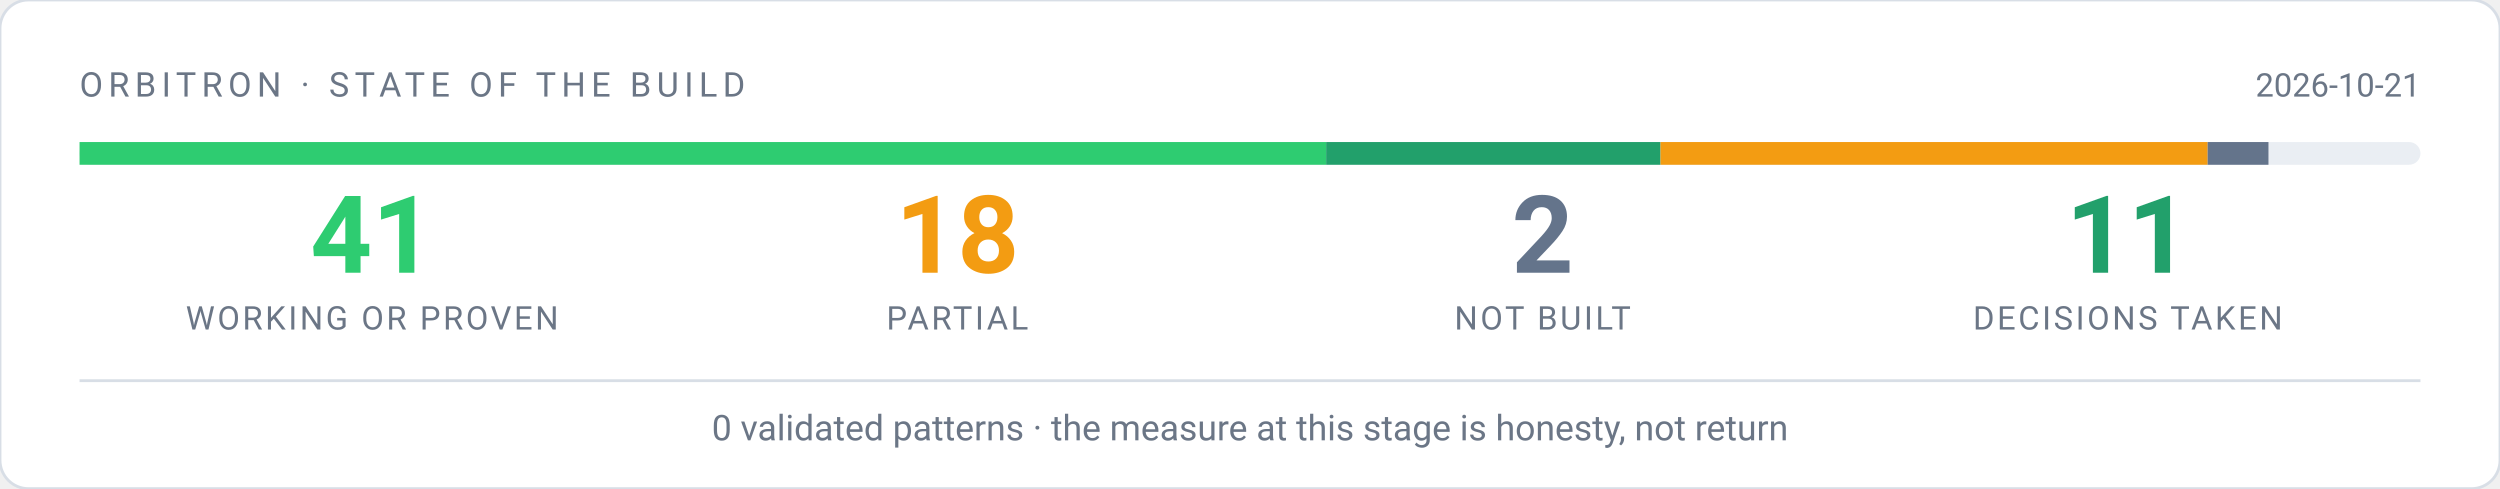
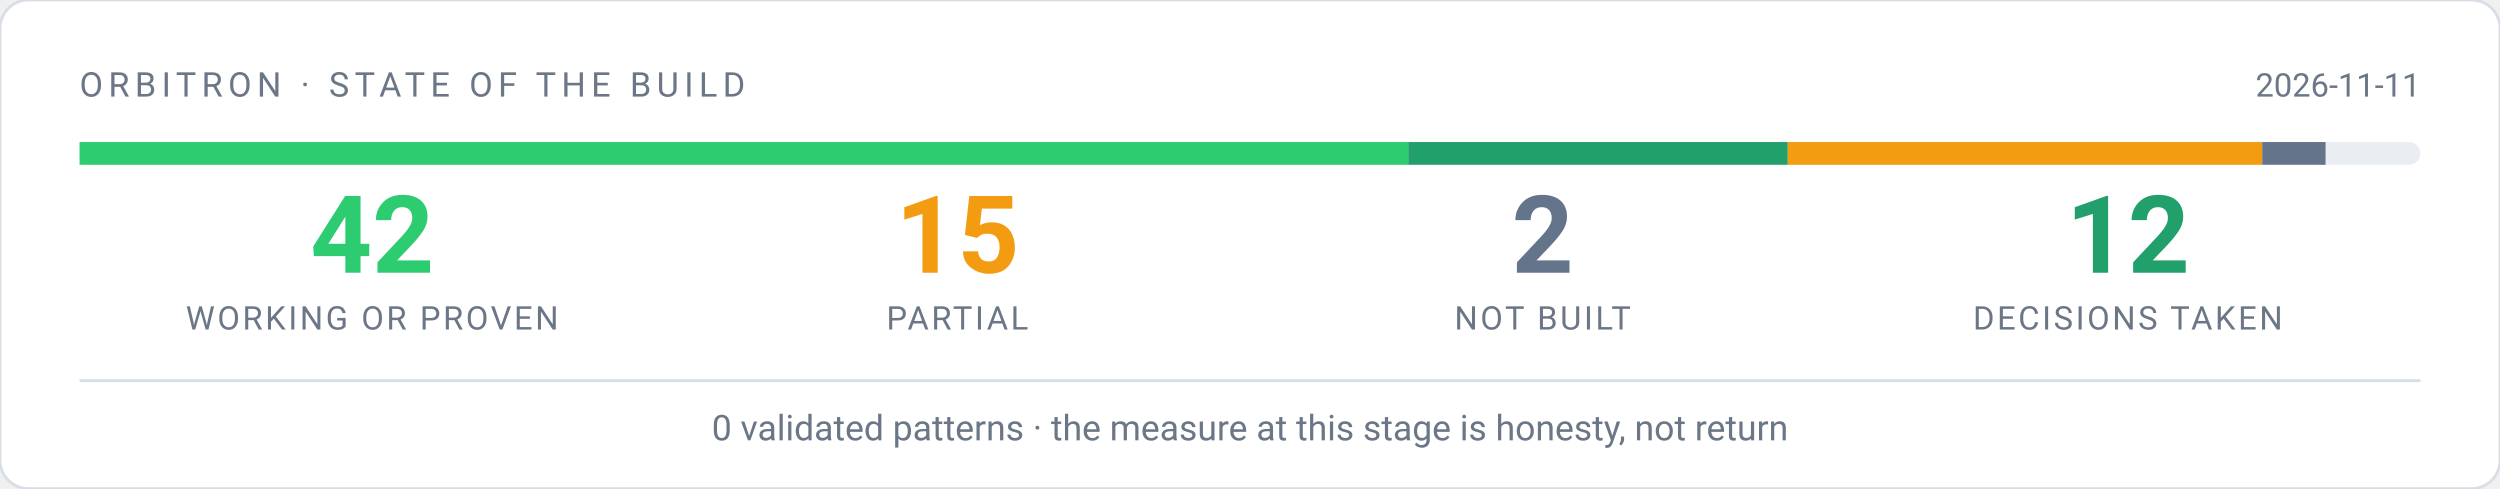
- <svg xmlns="http://www.w3.org/2000/svg" width="880" height="172" viewBox="0 0 880 172" role="img" aria-label="ORBITRON state: 41 working, 18 partial, 2 not built, 11 decisions, 0 validated patterns">
+ <svg xmlns="http://www.w3.org/2000/svg" width="880" height="172" viewBox="0 0 880 172" role="img" aria-label="ORBITRON state: 42 working, 15 partial, 2 not built, 12 decisions, 0 validated patterns">
  <style>text{font-family:-apple-system,BlinkMacSystemFont,'Segoe UI',Roboto,Helvetica,Arial,sans-serif}</style>
  <rect width="880" height="172" rx="10" fill="#ffffff" stroke="#d8dee6" />
  <text x="28" y="34" font-size="12" letter-spacing="0.16em" fill="#6b7686">ORBITRON · STATE OF THE BUILD</text>
-   <text x="852" y="34" text-anchor="end" font-size="11.5" fill="#6b7686">2026-10-21</text>
+   <text x="852" y="34" text-anchor="end" font-size="11.5" fill="#6b7686">2026-11-11</text>
  <rect x="28" y="50" width="824" height="8" rx="4" fill="#eaeef3" />
-   <rect x="28.0" y="50" width="438.8" height="8" fill="#2ecc71" />
-   <rect x="466.8" y="50" width="117.7" height="8" fill="#22a06b" />
-   <rect x="584.5" y="50" width="192.6" height="8" fill="#f39c12" />
-   <rect x="777.1" y="50" width="21.4" height="8" fill="#64748b" />
+   <rect x="28.0" y="50" width="467.7" height="8" fill="#2ecc71" />
+   <rect x="495.7" y="50" width="133.6" height="8" fill="#22a06b" />
+   <rect x="629.3" y="50" width="167.0" height="8" fill="#f39c12" />
+   <rect x="796.3" y="50" width="22.3" height="8" fill="#64748b" />
  <rect x="28" y="50" width="824" height="8" rx="4" fill="none" stroke="#eaeef3" stroke-width="0" />
-   <text x="131" y="96" text-anchor="middle" font-size="38" font-weight="600" fill="#2ecc71">41</text>
+   <text x="131" y="96" text-anchor="middle" font-size="38" font-weight="600" fill="#2ecc71">42</text>
  <text x="131" y="116" text-anchor="middle" font-size="11.5" letter-spacing="0.08em" fill="#6b7686">WORKING OR PROVEN</text>
-   <text x="337" y="96" text-anchor="middle" font-size="38" font-weight="600" fill="#f39c12">18</text>
+   <text x="337" y="96" text-anchor="middle" font-size="38" font-weight="600" fill="#f39c12">15</text>
  <text x="337" y="116" text-anchor="middle" font-size="11.5" letter-spacing="0.08em" fill="#6b7686">PARTIAL</text>
  <text x="543" y="96" text-anchor="middle" font-size="38" font-weight="600" fill="#64748b">2</text>
  <text x="543" y="116" text-anchor="middle" font-size="11.5" letter-spacing="0.08em" fill="#6b7686">NOT BUILT</text>
-   <text x="749" y="96" text-anchor="middle" font-size="38" font-weight="600" fill="#22a06b">11</text>
+   <text x="749" y="96" text-anchor="middle" font-size="38" font-weight="600" fill="#22a06b">12</text>
  <text x="749" y="116" text-anchor="middle" font-size="11.5" letter-spacing="0.08em" fill="#6b7686">DECISIONS TAKEN</text>
  <line x1="28" y1="134" x2="852" y2="134" stroke="#d8dee6" />
  <text x="440" y="155" text-anchor="middle" font-size="12.5" fill="#6b7686">0 validated patterns · the measure at this stage is honesty, not return</text>
</svg>
